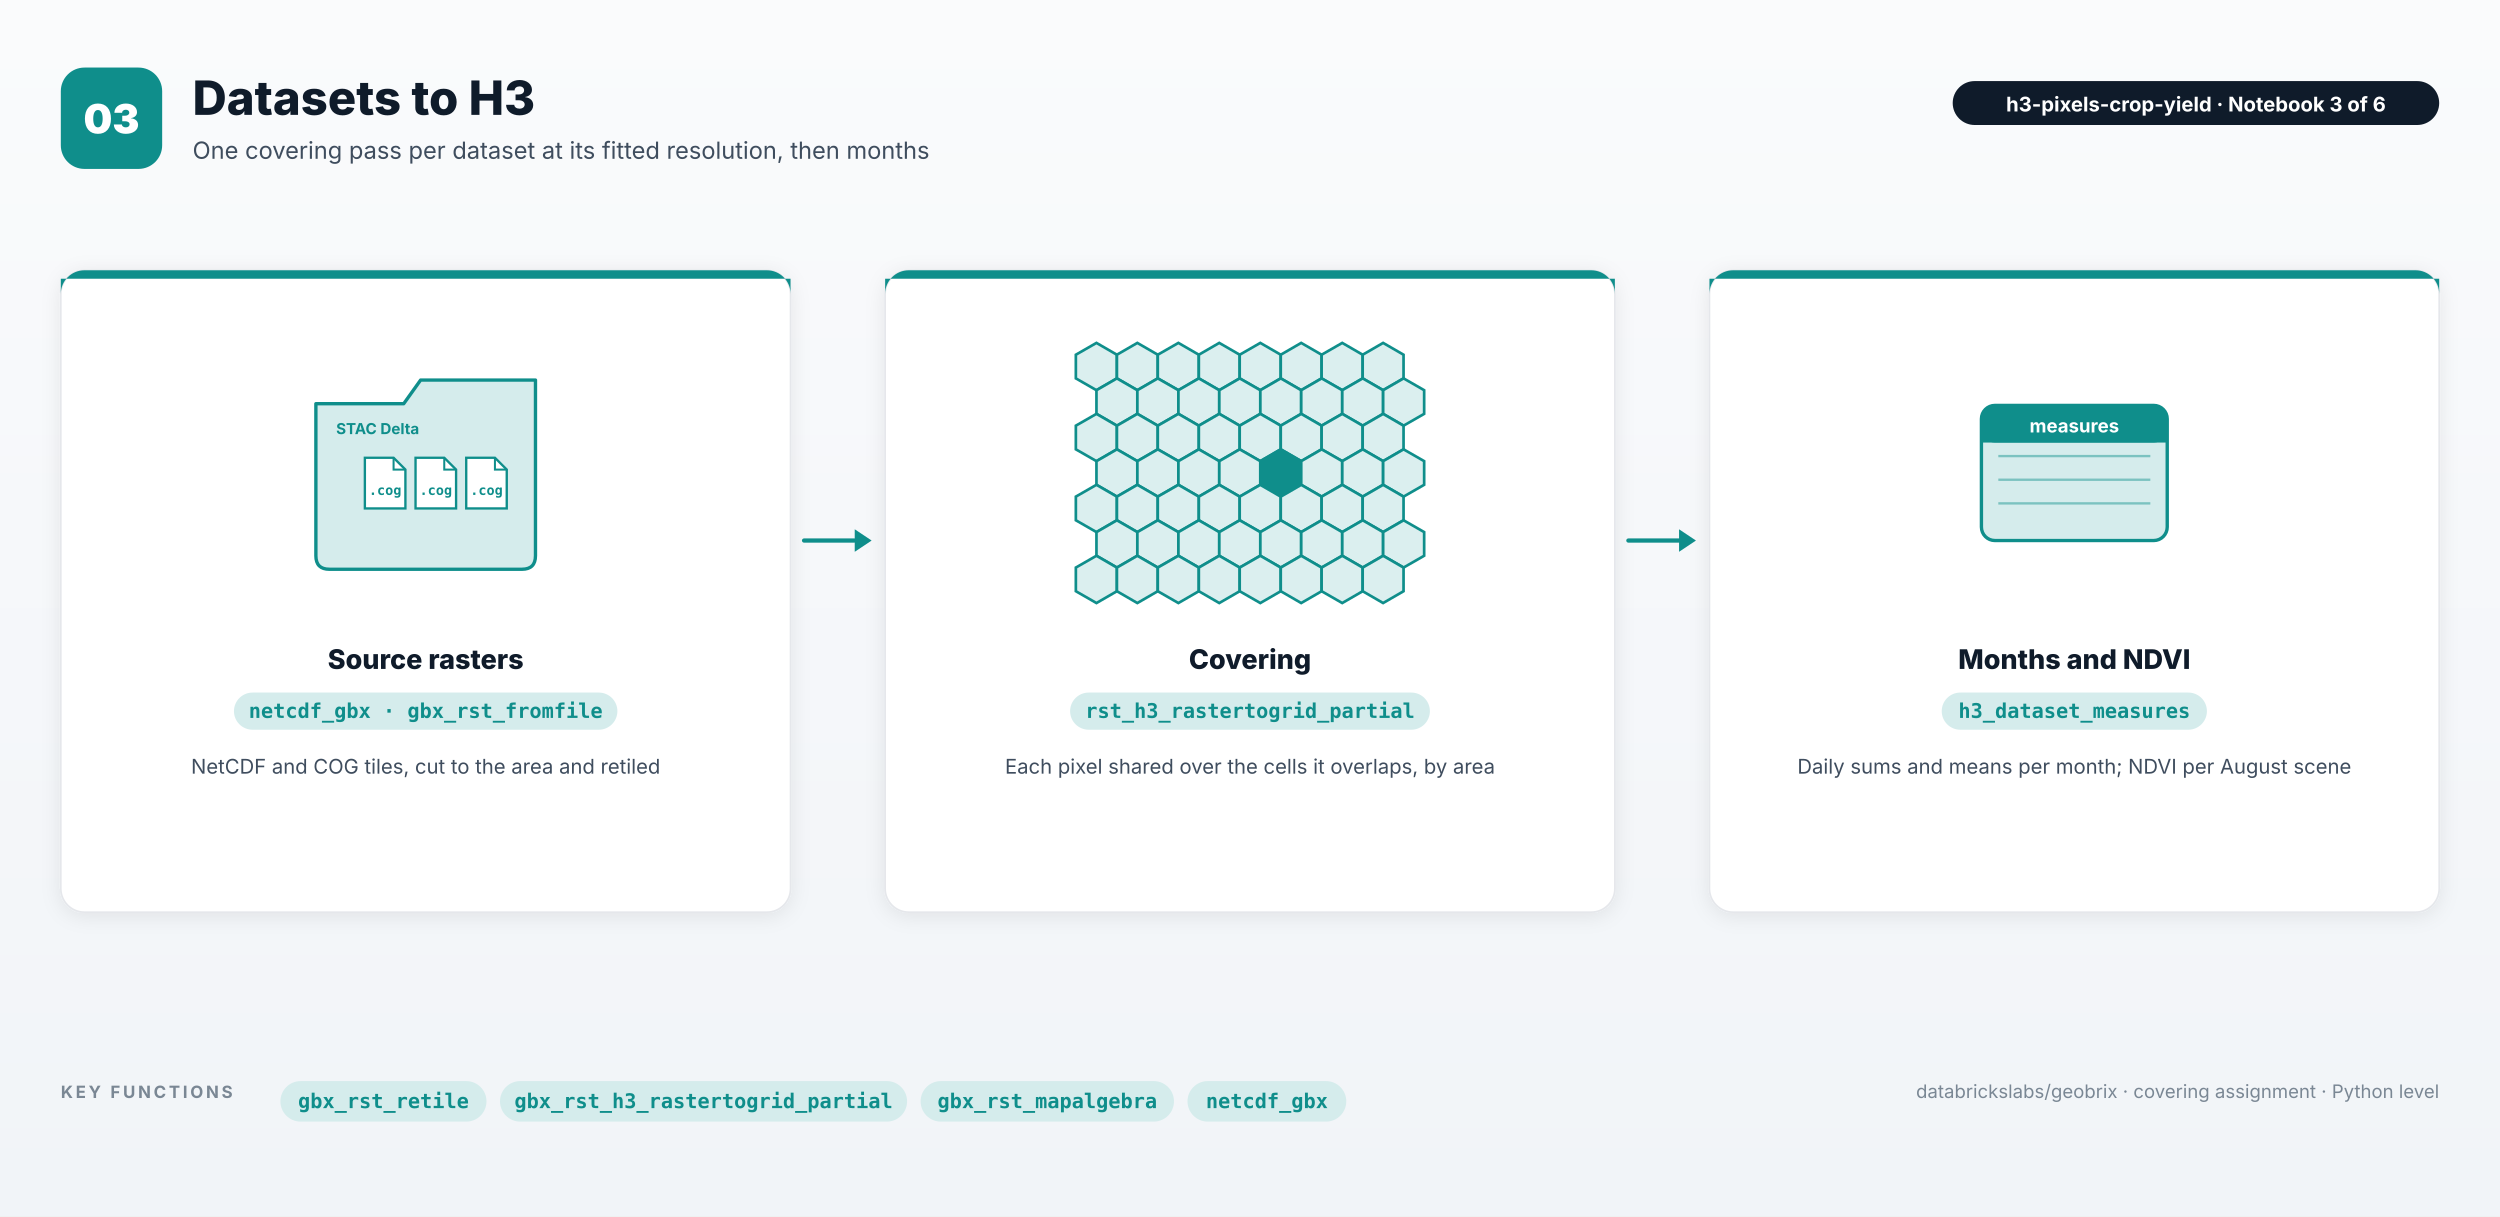
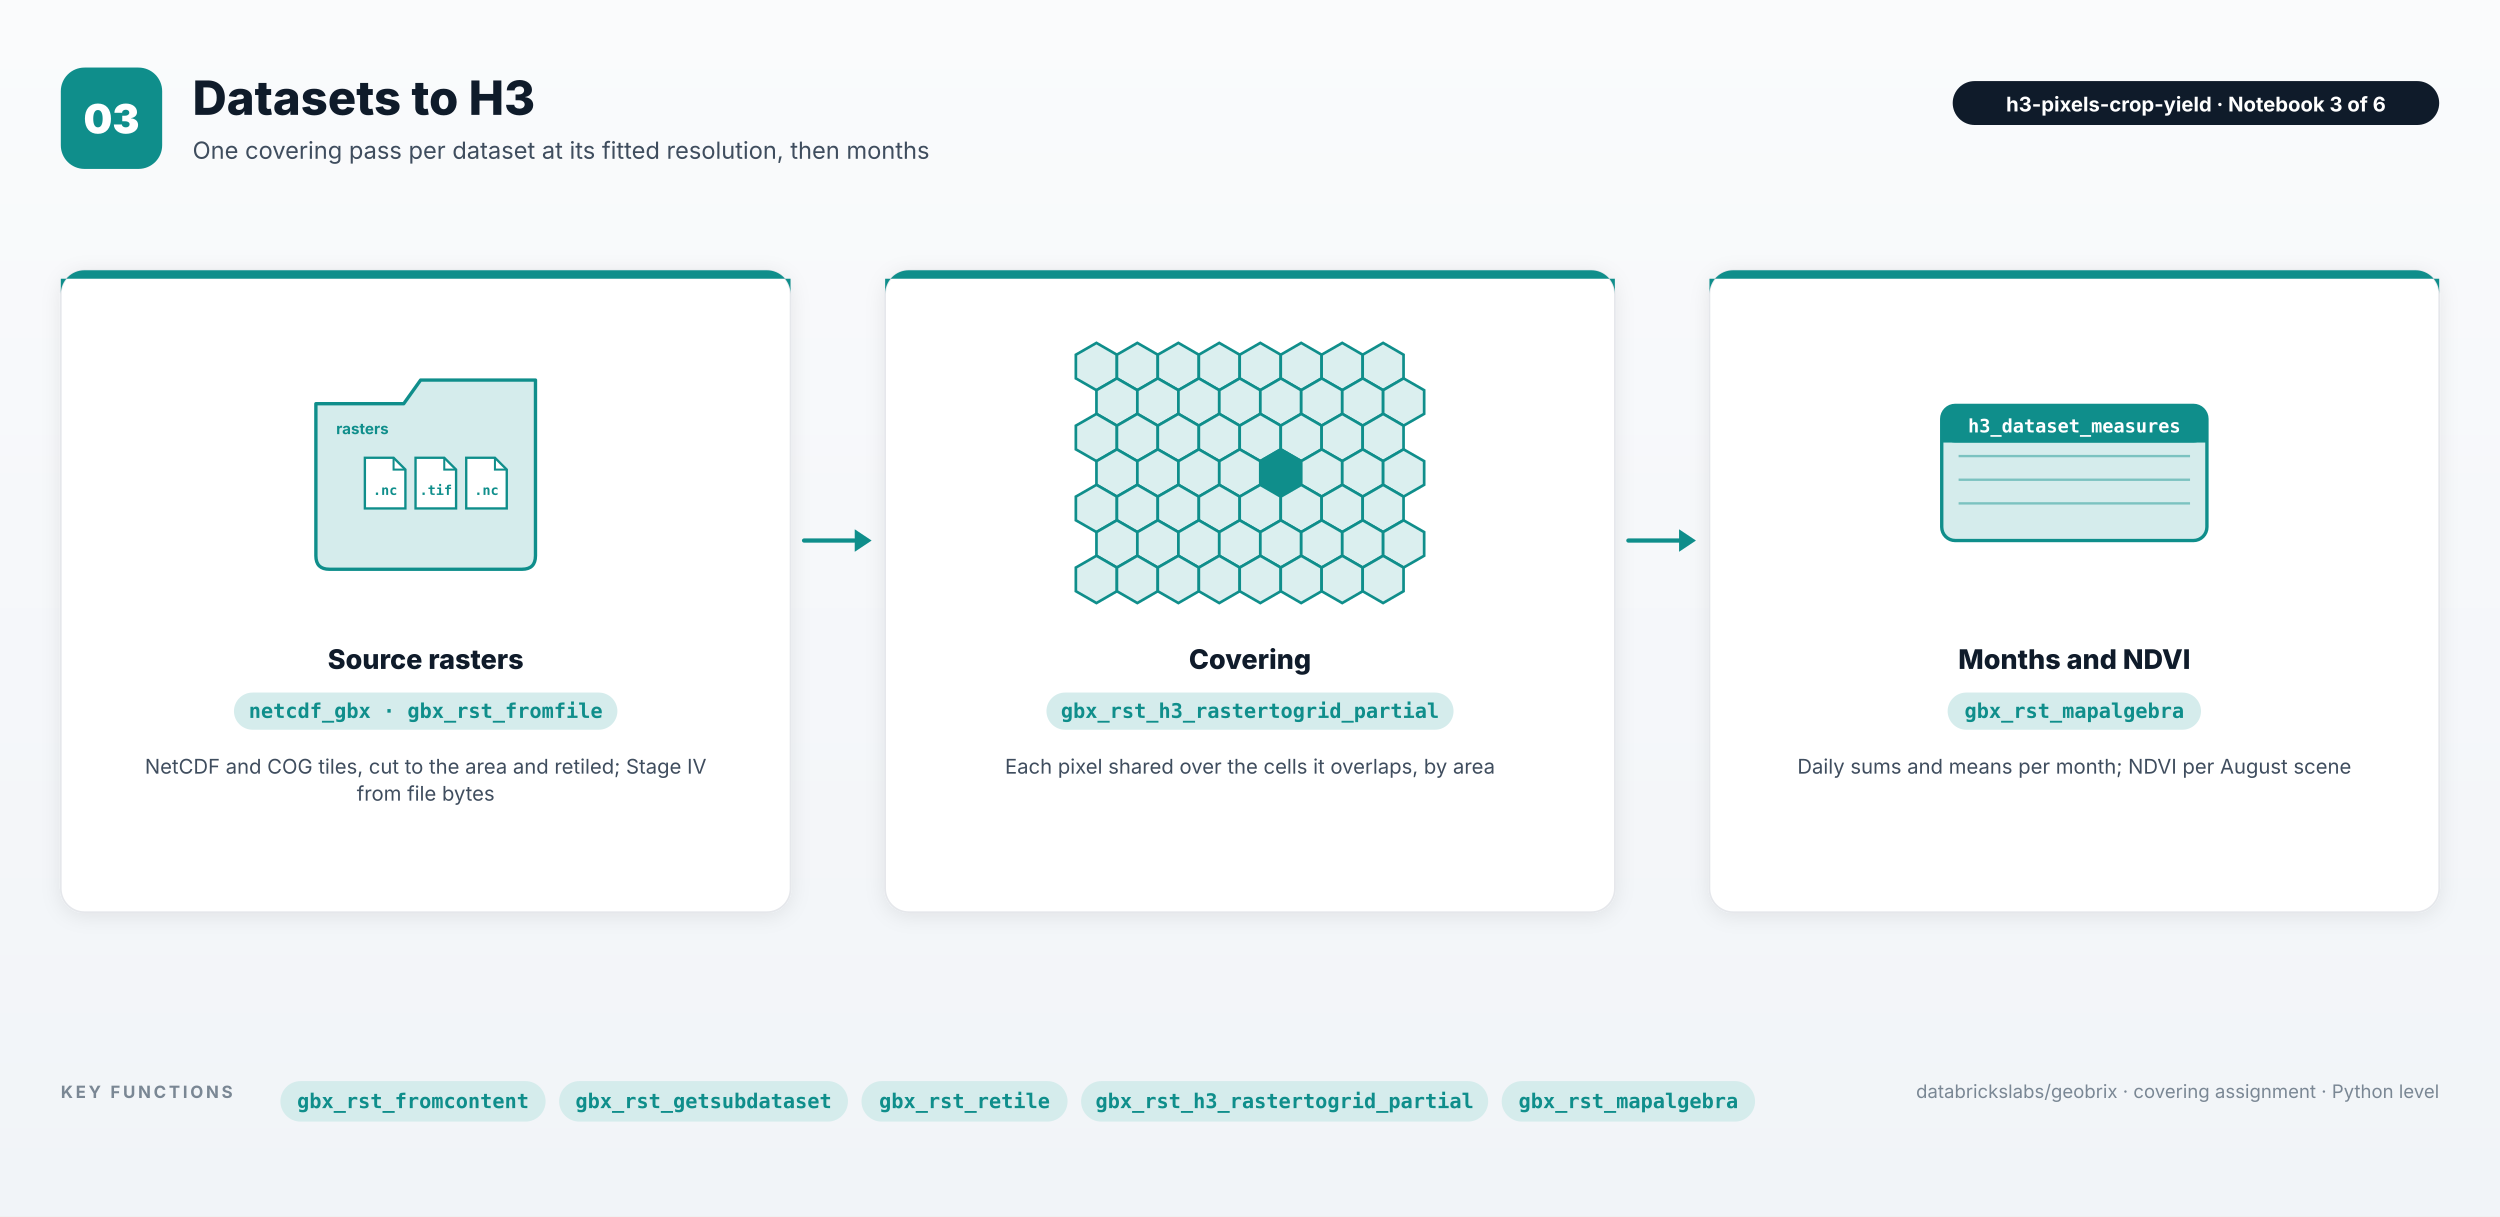
<svg xmlns="http://www.w3.org/2000/svg" viewBox="0 0 1480 720" width="1480" height="720" style="font-family: Inter, -apple-system, system-ui, sans-serif;">
  <defs>
    <filter id="card-shadow" x="-5%" y="-5%" width="110%" height="115%">
      <feDropShadow dx="0" dy="2" stdDeviation="6" flood-color="#0F1B2A" flood-opacity="0.08" />
    </filter>
    <linearGradient id="bg" x1="0" y1="0" x2="0" y2="1">
      <stop offset="0" stop-color="#FAFBFC" />
      <stop offset="1" stop-color="#F1F4F8" />
    </linearGradient>
  </defs>
  <rect x="0" y="0" width="1480" height="720" fill="url(#bg)" />
  <rect x="36" y="40" rx="14" ry="14" width="60" height="60" fill="#0F8E8B" />
  <text x="66.0" y="79.0" text-anchor="middle" font-family="Inter, -apple-system, system-ui, sans-serif" font-size="24" font-weight="900" fill="#FFFFFF">03</text>
  <text x="114" y="68" font-family="Inter, -apple-system, system-ui, sans-serif" font-size="28" font-weight="800" fill="#0F1B2A" text-anchor="start">Datasets to H3</text>
  <text x="114" y="94" font-family="Inter, -apple-system, system-ui, sans-serif" font-size="14" font-weight="400" fill="#3F4D5E" text-anchor="start">One covering pass per dataset at its fitted resolution, then months</text>
  <rect x="1156" y="48" rx="13" ry="13" width="288" height="26" fill="#0F1B2A" />
  <text x="1300.0" y="66" text-anchor="middle" font-family="Inter, -apple-system, system-ui, sans-serif" font-size="12" font-weight="700" fill="#FFFFFF">h3-pixels-crop-yield  ·  Notebook 3 of 6</text>
  <rect x="36" y="160" rx="14" ry="14" width="432" height="380" fill="#FFFFFF" stroke="#E5E7EB" stroke-width="1" filter="url(#card-shadow)" />
  <path d="M 36 174 A 14 14 0 0 1 50 160 H 454 A 14 14 0 0 1 468 174 V 165 H 36 Z" fill="#0F8E8B" />
  <path d="M 187.0 239.0 H 239.0 L 249.0 225.0 H 317.0 V 329.0 Q 317.0 337.0 309.0 337.0 H 195.0 Q 187.0 337.0 187.0 329.0 Z" fill="#D5ECEC" stroke="#0F8E8B" stroke-width="2" stroke-linejoin="round" />
  <path d="M 216.0 271.0 H 233.0 L 240.0 278.0 V 301.0 H 216.0 Z" fill="#FFFFFF" stroke="#0F8E8B" stroke-width="1.4" />
  <path d="M 233.0 271.0 V 278.0 H 240.0" fill="none" stroke="#0F8E8B" stroke-width="1.2" />
-   <text x="228.0" y="293.0" text-anchor="middle" font-family="ui-monospace, Menlo, monospace" font-size="8" font-weight="700" fill="#0F8E8B">.cog</text>
+   <text x="228.0" y="293.0" text-anchor="middle" font-family="ui-monospace, Menlo, monospace" font-size="8" font-weight="700" fill="#0F8E8B">.nc</text>
  <path d="M 246.0 271.0 H 263.0 L 270.0 278.0 V 301.0 H 246.0 Z" fill="#FFFFFF" stroke="#0F8E8B" stroke-width="1.4" />
  <path d="M 263.0 271.0 V 278.0 H 270.0" fill="none" stroke="#0F8E8B" stroke-width="1.2" />
-   <text x="258.0" y="293.0" text-anchor="middle" font-family="ui-monospace, Menlo, monospace" font-size="8" font-weight="700" fill="#0F8E8B">.cog</text>
+   <text x="258.0" y="293.0" text-anchor="middle" font-family="ui-monospace, Menlo, monospace" font-size="8" font-weight="700" fill="#0F8E8B">.tif</text>
  <path d="M 276.0 271.0 H 293.0 L 300.0 278.0 V 301.0 H 276.0 Z" fill="#FFFFFF" stroke="#0F8E8B" stroke-width="1.4" />
  <path d="M 293.0 271.0 V 278.0 H 300.0" fill="none" stroke="#0F8E8B" stroke-width="1.2" />
-   <text x="288.0" y="293.0" text-anchor="middle" font-family="ui-monospace, Menlo, monospace" font-size="8" font-weight="700" fill="#0F8E8B">.cog</text>
-   <text x="199.0" y="257.0" font-family="Inter, sans-serif" font-size="9" font-weight="700" fill="#0F8E8B">STAC Delta</text>
+   <text x="288.0" y="293.0" text-anchor="middle" font-family="ui-monospace, Menlo, monospace" font-size="8" font-weight="700" fill="#0F8E8B">.nc</text>
+   <text x="199.0" y="257.0" font-family="Inter, sans-serif" font-size="9" font-weight="700" fill="#0F8E8B">rasters</text>
  <text x="252.0" y="396" font-family="Inter, -apple-system, system-ui, sans-serif" font-size="16" font-weight="800" fill="#0F1B2A" text-anchor="middle">Source rasters</text>
  <g transform="translate(138.5, 410)">
    <rect x="0" y="0" rx="11" ry="11" width="227" height="22" fill="#D5ECEC" />
    <text x="113.5" y="15.0" text-anchor="middle" font-family="ui-monospace, SFMono-Regular, Menlo, Consolas, monospace" font-size="12" font-weight="700" fill="#0F8E8B">netcdf_gbx · gbx_rst_fromfile</text>
  </g>
-   <text x="252.0" y="458" text-anchor="middle" font-family="Inter, sans-serif" font-size="12" fill="#3F4D5E">NetCDF and COG tiles, cut to the area and retiled</text>
+   <text x="252.0" y="458" text-anchor="middle" font-family="Inter, sans-serif" font-size="12" fill="#3F4D5E">NetCDF and COG tiles, cut to the area and retiled; Stage IV</text>
+   <text x="252.0" y="474" text-anchor="middle" font-family="Inter, sans-serif" font-size="12" fill="#3F4D5E">from file bytes</text>
  <line x1="476" y1="320.0" x2="506" y2="320.0" stroke="#0F8E8B" stroke-width="2.5" stroke-linecap="round" />
  <polygon points="516,320.0 506,313.333 506,326.667" fill="#0F8E8B" />
  <rect x="524" y="160" rx="14" ry="14" width="432" height="380" fill="#FFFFFF" stroke="#E5E7EB" stroke-width="1" filter="url(#card-shadow)" />
  <path d="M 524 174 A 14 14 0 0 1 538 160 H 942 A 14 14 0 0 1 956 174 V 165 H 524 Z" fill="#0F8E8B" />
  <polygon points="649.1,203.0 661.2,210.0 661.2,224.0 649.1,231.0 636.9,224.0 636.9,210.0" fill="#D5ECEC" fill-opacity="0.85" stroke="#0F8E8B" stroke-width="1.6" />
  <polygon points="673.3,203.0 685.4,210.0 685.4,224.0 673.3,231.0 661.2,224.0 661.2,210.0" fill="#D5ECEC" fill-opacity="0.85" stroke="#0F8E8B" stroke-width="1.6" />
  <polygon points="697.6,203.0 709.7,210.0 709.7,224.0 697.6,231.0 685.4,224.0 685.4,210.0" fill="#D5ECEC" fill-opacity="0.85" stroke="#0F8E8B" stroke-width="1.6" />
  <polygon points="721.8,203.0 733.9,210.0 733.9,224.0 721.8,231.0 709.7,224.0 709.7,210.0" fill="#D5ECEC" fill-opacity="0.85" stroke="#0F8E8B" stroke-width="1.6" />
  <polygon points="746.1,203.0 758.2,210.0 758.2,224.0 746.1,231.0 733.9,224.0 733.9,210.0" fill="#D5ECEC" fill-opacity="0.85" stroke="#0F8E8B" stroke-width="1.6" />
  <polygon points="770.3,203.0 782.4,210.0 782.4,224.0 770.3,231.0 758.2,224.0 758.2,210.0" fill="#D5ECEC" fill-opacity="0.85" stroke="#0F8E8B" stroke-width="1.6" />
  <polygon points="794.6,203.0 806.7,210.0 806.7,224.0 794.6,231.0 782.4,224.0 782.4,210.0" fill="#D5ECEC" fill-opacity="0.85" stroke="#0F8E8B" stroke-width="1.6" />
  <polygon points="818.8,203.0 830.9,210.0 830.9,224.0 818.8,231.0 806.7,224.0 806.7,210.0" fill="#D5ECEC" fill-opacity="0.85" stroke="#0F8E8B" stroke-width="1.6" />
  <polygon points="661.2,224.0 673.3,231.0 673.3,245.0 661.2,252.0 649.1,245.0 649.1,231.0" fill="#D5ECEC" fill-opacity="0.85" stroke="#0F8E8B" stroke-width="1.6" />
  <polygon points="685.4,224.0 697.6,231.0 697.6,245.0 685.4,252.0 673.3,245.0 673.3,231.0" fill="#D5ECEC" fill-opacity="0.85" stroke="#0F8E8B" stroke-width="1.6" />
  <polygon points="709.7,224.0 721.8,231.0 721.8,245.0 709.7,252.0 697.6,245.0 697.6,231.0" fill="#D5ECEC" fill-opacity="0.85" stroke="#0F8E8B" stroke-width="1.6" />
  <polygon points="733.9,224.0 746.1,231.0 746.1,245.0 733.9,252.0 721.8,245.0 721.8,231.0" fill="#D5ECEC" fill-opacity="0.85" stroke="#0F8E8B" stroke-width="1.6" />
  <polygon points="758.2,224.0 770.3,231.0 770.3,245.0 758.2,252.0 746.1,245.0 746.1,231.0" fill="#D5ECEC" fill-opacity="0.85" stroke="#0F8E8B" stroke-width="1.6" />
  <polygon points="782.4,224.0 794.6,231.0 794.6,245.0 782.4,252.0 770.3,245.0 770.3,231.0" fill="#D5ECEC" fill-opacity="0.85" stroke="#0F8E8B" stroke-width="1.6" />
  <polygon points="806.7,224.0 818.8,231.0 818.8,245.0 806.7,252.0 794.6,245.0 794.6,231.0" fill="#D5ECEC" fill-opacity="0.85" stroke="#0F8E8B" stroke-width="1.6" />
  <polygon points="830.9,224.0 843.1,231.0 843.1,245.0 830.9,252.0 818.8,245.0 818.8,231.0" fill="#D5ECEC" fill-opacity="0.85" stroke="#0F8E8B" stroke-width="1.6" />
  <polygon points="649.1,245.0 661.2,252.0 661.2,266.0 649.1,273.0 636.9,266.0 636.9,252.0" fill="#D5ECEC" fill-opacity="0.85" stroke="#0F8E8B" stroke-width="1.6" />
  <polygon points="673.3,245.0 685.4,252.0 685.4,266.0 673.3,273.0 661.2,266.0 661.2,252.0" fill="#D5ECEC" fill-opacity="0.85" stroke="#0F8E8B" stroke-width="1.6" />
  <polygon points="697.6,245.0 709.7,252.0 709.7,266.0 697.6,273.0 685.4,266.0 685.4,252.0" fill="#D5ECEC" fill-opacity="0.85" stroke="#0F8E8B" stroke-width="1.6" />
  <polygon points="721.8,245.0 733.9,252.0 733.9,266.0 721.8,273.0 709.7,266.0 709.7,252.0" fill="#D5ECEC" fill-opacity="0.85" stroke="#0F8E8B" stroke-width="1.6" />
  <polygon points="746.1,245.0 758.2,252.0 758.2,266.0 746.1,273.0 733.9,266.0 733.9,252.0" fill="#D5ECEC" fill-opacity="0.85" stroke="#0F8E8B" stroke-width="1.6" />
  <polygon points="770.3,245.0 782.4,252.0 782.4,266.0 770.3,273.0 758.2,266.0 758.2,252.0" fill="#D5ECEC" fill-opacity="0.85" stroke="#0F8E8B" stroke-width="1.6" />
  <polygon points="794.6,245.0 806.7,252.0 806.7,266.0 794.6,273.0 782.4,266.0 782.4,252.0" fill="#D5ECEC" fill-opacity="0.85" stroke="#0F8E8B" stroke-width="1.6" />
  <polygon points="818.8,245.0 830.9,252.0 830.9,266.0 818.8,273.0 806.7,266.0 806.7,252.0" fill="#D5ECEC" fill-opacity="0.85" stroke="#0F8E8B" stroke-width="1.6" />
  <polygon points="661.2,266.0 673.3,273.0 673.3,287.0 661.2,294.0 649.1,287.0 649.1,273.0" fill="#D5ECEC" fill-opacity="0.85" stroke="#0F8E8B" stroke-width="1.6" />
  <polygon points="685.4,266.0 697.6,273.0 697.6,287.0 685.4,294.0 673.3,287.0 673.3,273.0" fill="#D5ECEC" fill-opacity="0.85" stroke="#0F8E8B" stroke-width="1.6" />
  <polygon points="709.7,266.0 721.8,273.0 721.8,287.0 709.7,294.0 697.6,287.0 697.6,273.0" fill="#D5ECEC" fill-opacity="0.85" stroke="#0F8E8B" stroke-width="1.6" />
  <polygon points="733.9,266.0 746.1,273.0 746.1,287.0 733.9,294.0 721.8,287.0 721.8,273.0" fill="#D5ECEC" fill-opacity="0.85" stroke="#0F8E8B" stroke-width="1.6" />
  <polygon points="758.2,266.0 770.3,273.0 770.3,287.0 758.2,294.0 746.1,287.0 746.1,273.0" fill="#0F8E8B" fill-opacity="1.0" stroke="#0F8E8B" stroke-width="1.6" />
  <polygon points="782.4,266.0 794.6,273.0 794.6,287.0 782.4,294.0 770.3,287.0 770.3,273.0" fill="#D5ECEC" fill-opacity="0.85" stroke="#0F8E8B" stroke-width="1.6" />
  <polygon points="806.7,266.0 818.8,273.0 818.8,287.0 806.7,294.0 794.6,287.0 794.6,273.0" fill="#D5ECEC" fill-opacity="0.85" stroke="#0F8E8B" stroke-width="1.6" />
  <polygon points="830.9,266.0 843.1,273.0 843.1,287.0 830.9,294.0 818.8,287.0 818.8,273.0" fill="#D5ECEC" fill-opacity="0.85" stroke="#0F8E8B" stroke-width="1.6" />
  <polygon points="649.1,287.0 661.2,294.0 661.2,308.0 649.1,315.0 636.9,308.0 636.9,294.0" fill="#D5ECEC" fill-opacity="0.85" stroke="#0F8E8B" stroke-width="1.6" />
  <polygon points="673.3,287.0 685.4,294.0 685.4,308.0 673.3,315.0 661.2,308.0 661.2,294.0" fill="#D5ECEC" fill-opacity="0.85" stroke="#0F8E8B" stroke-width="1.6" />
  <polygon points="697.6,287.0 709.7,294.0 709.7,308.0 697.6,315.0 685.4,308.0 685.4,294.0" fill="#D5ECEC" fill-opacity="0.85" stroke="#0F8E8B" stroke-width="1.6" />
  <polygon points="721.8,287.0 733.9,294.0 733.9,308.0 721.8,315.0 709.7,308.0 709.7,294.0" fill="#D5ECEC" fill-opacity="0.85" stroke="#0F8E8B" stroke-width="1.6" />
  <polygon points="746.1,287.0 758.2,294.0 758.2,308.0 746.1,315.0 733.9,308.0 733.9,294.0" fill="#D5ECEC" fill-opacity="0.85" stroke="#0F8E8B" stroke-width="1.6" />
  <polygon points="770.3,287.0 782.4,294.0 782.4,308.0 770.3,315.0 758.2,308.0 758.2,294.0" fill="#D5ECEC" fill-opacity="0.85" stroke="#0F8E8B" stroke-width="1.6" />
  <polygon points="794.6,287.0 806.7,294.0 806.7,308.0 794.6,315.0 782.4,308.0 782.4,294.0" fill="#D5ECEC" fill-opacity="0.85" stroke="#0F8E8B" stroke-width="1.6" />
  <polygon points="818.8,287.0 830.9,294.0 830.9,308.0 818.8,315.0 806.7,308.0 806.7,294.0" fill="#D5ECEC" fill-opacity="0.85" stroke="#0F8E8B" stroke-width="1.6" />
  <polygon points="661.2,308.0 673.3,315.0 673.3,329.0 661.2,336.0 649.1,329.0 649.1,315.0" fill="#D5ECEC" fill-opacity="0.85" stroke="#0F8E8B" stroke-width="1.6" />
  <polygon points="685.4,308.0 697.6,315.0 697.6,329.0 685.4,336.0 673.3,329.0 673.3,315.0" fill="#D5ECEC" fill-opacity="0.85" stroke="#0F8E8B" stroke-width="1.6" />
  <polygon points="709.7,308.0 721.8,315.0 721.8,329.0 709.7,336.0 697.6,329.0 697.6,315.0" fill="#D5ECEC" fill-opacity="0.85" stroke="#0F8E8B" stroke-width="1.6" />
  <polygon points="733.9,308.0 746.1,315.0 746.1,329.0 733.9,336.0 721.8,329.0 721.8,315.0" fill="#D5ECEC" fill-opacity="0.85" stroke="#0F8E8B" stroke-width="1.6" />
  <polygon points="758.2,308.0 770.3,315.0 770.3,329.0 758.2,336.0 746.1,329.0 746.1,315.0" fill="#D5ECEC" fill-opacity="0.85" stroke="#0F8E8B" stroke-width="1.6" />
  <polygon points="782.4,308.0 794.6,315.0 794.6,329.0 782.4,336.0 770.3,329.0 770.3,315.0" fill="#D5ECEC" fill-opacity="0.85" stroke="#0F8E8B" stroke-width="1.6" />
  <polygon points="806.7,308.0 818.8,315.0 818.8,329.0 806.7,336.0 794.6,329.0 794.6,315.0" fill="#D5ECEC" fill-opacity="0.85" stroke="#0F8E8B" stroke-width="1.6" />
  <polygon points="830.9,308.0 843.1,315.0 843.1,329.0 830.9,336.0 818.8,329.0 818.8,315.0" fill="#D5ECEC" fill-opacity="0.85" stroke="#0F8E8B" stroke-width="1.6" />
  <polygon points="649.1,329.0 661.2,336.0 661.2,350.0 649.1,357.0 636.9,350.0 636.9,336.0" fill="#D5ECEC" fill-opacity="0.85" stroke="#0F8E8B" stroke-width="1.6" />
  <polygon points="673.3,329.0 685.4,336.0 685.4,350.0 673.3,357.0 661.2,350.0 661.2,336.0" fill="#D5ECEC" fill-opacity="0.85" stroke="#0F8E8B" stroke-width="1.6" />
  <polygon points="697.6,329.0 709.7,336.0 709.7,350.0 697.6,357.0 685.4,350.0 685.4,336.0" fill="#D5ECEC" fill-opacity="0.85" stroke="#0F8E8B" stroke-width="1.6" />
  <polygon points="721.8,329.0 733.9,336.0 733.9,350.0 721.8,357.0 709.7,350.0 709.7,336.0" fill="#D5ECEC" fill-opacity="0.85" stroke="#0F8E8B" stroke-width="1.6" />
  <polygon points="746.1,329.0 758.2,336.0 758.2,350.0 746.1,357.0 733.9,350.0 733.9,336.0" fill="#D5ECEC" fill-opacity="0.85" stroke="#0F8E8B" stroke-width="1.6" />
  <polygon points="770.3,329.0 782.4,336.0 782.4,350.0 770.3,357.0 758.2,350.0 758.2,336.0" fill="#D5ECEC" fill-opacity="0.85" stroke="#0F8E8B" stroke-width="1.6" />
  <polygon points="794.6,329.0 806.7,336.0 806.7,350.0 794.6,357.0 782.4,350.0 782.4,336.0" fill="#D5ECEC" fill-opacity="0.85" stroke="#0F8E8B" stroke-width="1.6" />
  <polygon points="818.8,329.0 830.9,336.0 830.9,350.0 818.8,357.0 806.7,350.0 806.7,336.0" fill="#D5ECEC" fill-opacity="0.85" stroke="#0F8E8B" stroke-width="1.6" />
  <text x="740.0" y="396" font-family="Inter, -apple-system, system-ui, sans-serif" font-size="16" font-weight="800" fill="#0F1B2A" text-anchor="middle">Covering</text>
-   <g transform="translate(633.5, 410)">
-     <rect x="0" y="0" rx="11" ry="11" width="213" height="22" fill="#D5ECEC" />
-     <text x="106.5" y="15.0" text-anchor="middle" font-family="ui-monospace, SFMono-Regular, Menlo, Consolas, monospace" font-size="12" font-weight="700" fill="#0F8E8B">rst_h3_rastertogrid_partial</text>
+   <g transform="translate(619.5, 410)">
+     <rect x="0" y="0" rx="11" ry="11" width="241" height="22" fill="#D5ECEC" />
+     <text x="120.5" y="15.0" text-anchor="middle" font-family="ui-monospace, SFMono-Regular, Menlo, Consolas, monospace" font-size="12" font-weight="700" fill="#0F8E8B">gbx_rst_h3_rastertogrid_partial</text>
  </g>
  <text x="740.0" y="458" text-anchor="middle" font-family="Inter, sans-serif" font-size="12" fill="#3F4D5E">Each pixel shared over the cells it overlaps, by area</text>
  <line x1="964" y1="320.0" x2="994" y2="320.0" stroke="#0F8E8B" stroke-width="2.5" stroke-linecap="round" />
  <polygon points="1004,320.0 994,313.333 994,326.667" fill="#0F8E8B" />
  <rect x="1012" y="160" rx="14" ry="14" width="432" height="380" fill="#FFFFFF" stroke="#E5E7EB" stroke-width="1" filter="url(#card-shadow)" />
  <path d="M 1012 174 A 14 14 0 0 1 1026 160 H 1430 A 14 14 0 0 1 1444 174 V 165 H 1012 Z" fill="#0F8E8B" />
-   <rect x="1173.0" y="240.0" rx="8" ry="8" width="110" height="80" fill="#D5ECEC" stroke="#0F8E8B" stroke-width="2" />
-   <rect x="1173.0" y="240.0" width="110" height="22" rx="8" ry="8" fill="#0F8E8B" />
-   <rect x="1173.0" y="252.0" width="110" height="10" fill="#0F8E8B" />
-   <text x="1228.0" y="256.0" text-anchor="middle" font-family="Inter, sans-serif" font-size="11" font-weight="700" fill="#FFFFFF">measures</text>
-   <line x1="1183.0" y1="270.0" x2="1273.0" y2="270.0" stroke="#0F8E8B" stroke-opacity="0.45" stroke-width="1.4" />
-   <line x1="1183.0" y1="284.0" x2="1273.0" y2="284.0" stroke="#0F8E8B" stroke-opacity="0.45" stroke-width="1.4" />
-   <line x1="1183.0" y1="298.0" x2="1273.0" y2="298.0" stroke="#0F8E8B" stroke-opacity="0.45" stroke-width="1.4" />
+   <rect x="1149.5" y="240.0" rx="8" ry="8" width="157" height="80" fill="#D5ECEC" stroke="#0F8E8B" stroke-width="2" />
+   <rect x="1149.5" y="240.0" width="157" height="22" rx="8" ry="8" fill="#0F8E8B" />
+   <rect x="1149.5" y="252.0" width="157" height="10" fill="#0F8E8B" />
+   <text x="1228.0" y="256.0" text-anchor="middle" font-family="ui-monospace, Menlo, monospace" font-size="11" font-weight="700" fill="#FFFFFF">h3_dataset_measures</text>
+   <line x1="1159.5" y1="270.0" x2="1296.5" y2="270.0" stroke="#0F8E8B" stroke-opacity="0.45" stroke-width="1.4" />
+   <line x1="1159.5" y1="284.0" x2="1296.5" y2="284.0" stroke="#0F8E8B" stroke-opacity="0.45" stroke-width="1.4" />
+   <line x1="1159.5" y1="298.0" x2="1296.5" y2="298.0" stroke="#0F8E8B" stroke-opacity="0.45" stroke-width="1.4" />
  <text x="1228.0" y="396" font-family="Inter, -apple-system, system-ui, sans-serif" font-size="16" font-weight="800" fill="#0F1B2A" text-anchor="middle">Months and NDVI</text>
-   <g transform="translate(1149.5, 410)">
-     <rect x="0" y="0" rx="11" ry="11" width="157" height="22" fill="#D5ECEC" />
-     <text x="78.5" y="15.0" text-anchor="middle" font-family="ui-monospace, SFMono-Regular, Menlo, Consolas, monospace" font-size="12" font-weight="700" fill="#0F8E8B">h3_dataset_measures</text>
+   <g transform="translate(1153.0, 410)">
+     <rect x="0" y="0" rx="11" ry="11" width="150" height="22" fill="#D5ECEC" />
+     <text x="75.0" y="15.0" text-anchor="middle" font-family="ui-monospace, SFMono-Regular, Menlo, Consolas, monospace" font-size="12" font-weight="700" fill="#0F8E8B">gbx_rst_mapalgebra</text>
  </g>
  <text x="1228.0" y="458" text-anchor="middle" font-family="Inter, sans-serif" font-size="12" fill="#3F4D5E">Daily sums and means per month; NDVI per August scene</text>
  <text x="36" y="650" font-family="Inter, -apple-system, system-ui, sans-serif" font-size="10" font-weight="700" fill="#7A8794" text-anchor="start" letter-spacing="1.6">KEY FUNCTIONS</text>
-   <rect x="166" y="640" rx="12" ry="12" width="122" height="24" fill="#D5ECEC" />
-   <text x="227.0" y="656.0" text-anchor="middle" font-family="ui-monospace, SFMono-Regular, Menlo, Consolas, monospace" font-size="12" font-weight="700" fill="#0F8E8B">gbx_rst_retile</text>
-   <rect x="296" y="640" rx="12" ry="12" width="241" height="24" fill="#D5ECEC" />
-   <text x="416.5" y="656.0" text-anchor="middle" font-family="ui-monospace, SFMono-Regular, Menlo, Consolas, monospace" font-size="12" font-weight="700" fill="#0F8E8B">gbx_rst_h3_rastertogrid_partial</text>
-   <rect x="545" y="640" rx="12" ry="12" width="150" height="24" fill="#D5ECEC" />
-   <text x="620.0" y="656.0" text-anchor="middle" font-family="ui-monospace, SFMono-Regular, Menlo, Consolas, monospace" font-size="12" font-weight="700" fill="#0F8E8B">gbx_rst_mapalgebra</text>
-   <rect x="703" y="640" rx="12" ry="12" width="94" height="24" fill="#D5ECEC" />
-   <text x="750.0" y="656.0" text-anchor="middle" font-family="ui-monospace, SFMono-Regular, Menlo, Consolas, monospace" font-size="12" font-weight="700" fill="#0F8E8B">netcdf_gbx</text>
+   <rect x="166" y="640" rx="12" ry="12" width="157" height="24" fill="#D5ECEC" />
+   <text x="244.5" y="656.0" text-anchor="middle" font-family="ui-monospace, SFMono-Regular, Menlo, Consolas, monospace" font-size="12" font-weight="700" fill="#0F8E8B">gbx_rst_fromcontent</text>
+   <rect x="331" y="640" rx="12" ry="12" width="171" height="24" fill="#D5ECEC" />
+   <text x="416.5" y="656.0" text-anchor="middle" font-family="ui-monospace, SFMono-Regular, Menlo, Consolas, monospace" font-size="12" font-weight="700" fill="#0F8E8B">gbx_rst_getsubdataset</text>
+   <rect x="510" y="640" rx="12" ry="12" width="122" height="24" fill="#D5ECEC" />
+   <text x="571.0" y="656.0" text-anchor="middle" font-family="ui-monospace, SFMono-Regular, Menlo, Consolas, monospace" font-size="12" font-weight="700" fill="#0F8E8B">gbx_rst_retile</text>
+   <rect x="640" y="640" rx="12" ry="12" width="241" height="24" fill="#D5ECEC" />
+   <text x="760.5" y="656.0" text-anchor="middle" font-family="ui-monospace, SFMono-Regular, Menlo, Consolas, monospace" font-size="12" font-weight="700" fill="#0F8E8B">gbx_rst_h3_rastertogrid_partial</text>
+   <rect x="889" y="640" rx="12" ry="12" width="150" height="24" fill="#D5ECEC" />
+   <text x="964.0" y="656.0" text-anchor="middle" font-family="ui-monospace, SFMono-Regular, Menlo, Consolas, monospace" font-size="12" font-weight="700" fill="#0F8E8B">gbx_rst_mapalgebra</text>
  <text x="1444" y="650" font-family="Inter, -apple-system, system-ui, sans-serif" font-size="11" font-weight="400" fill="#7A8794" text-anchor="end">databrickslabs/geobrix  ·  covering assignment  ·  Python level</text>
</svg>
